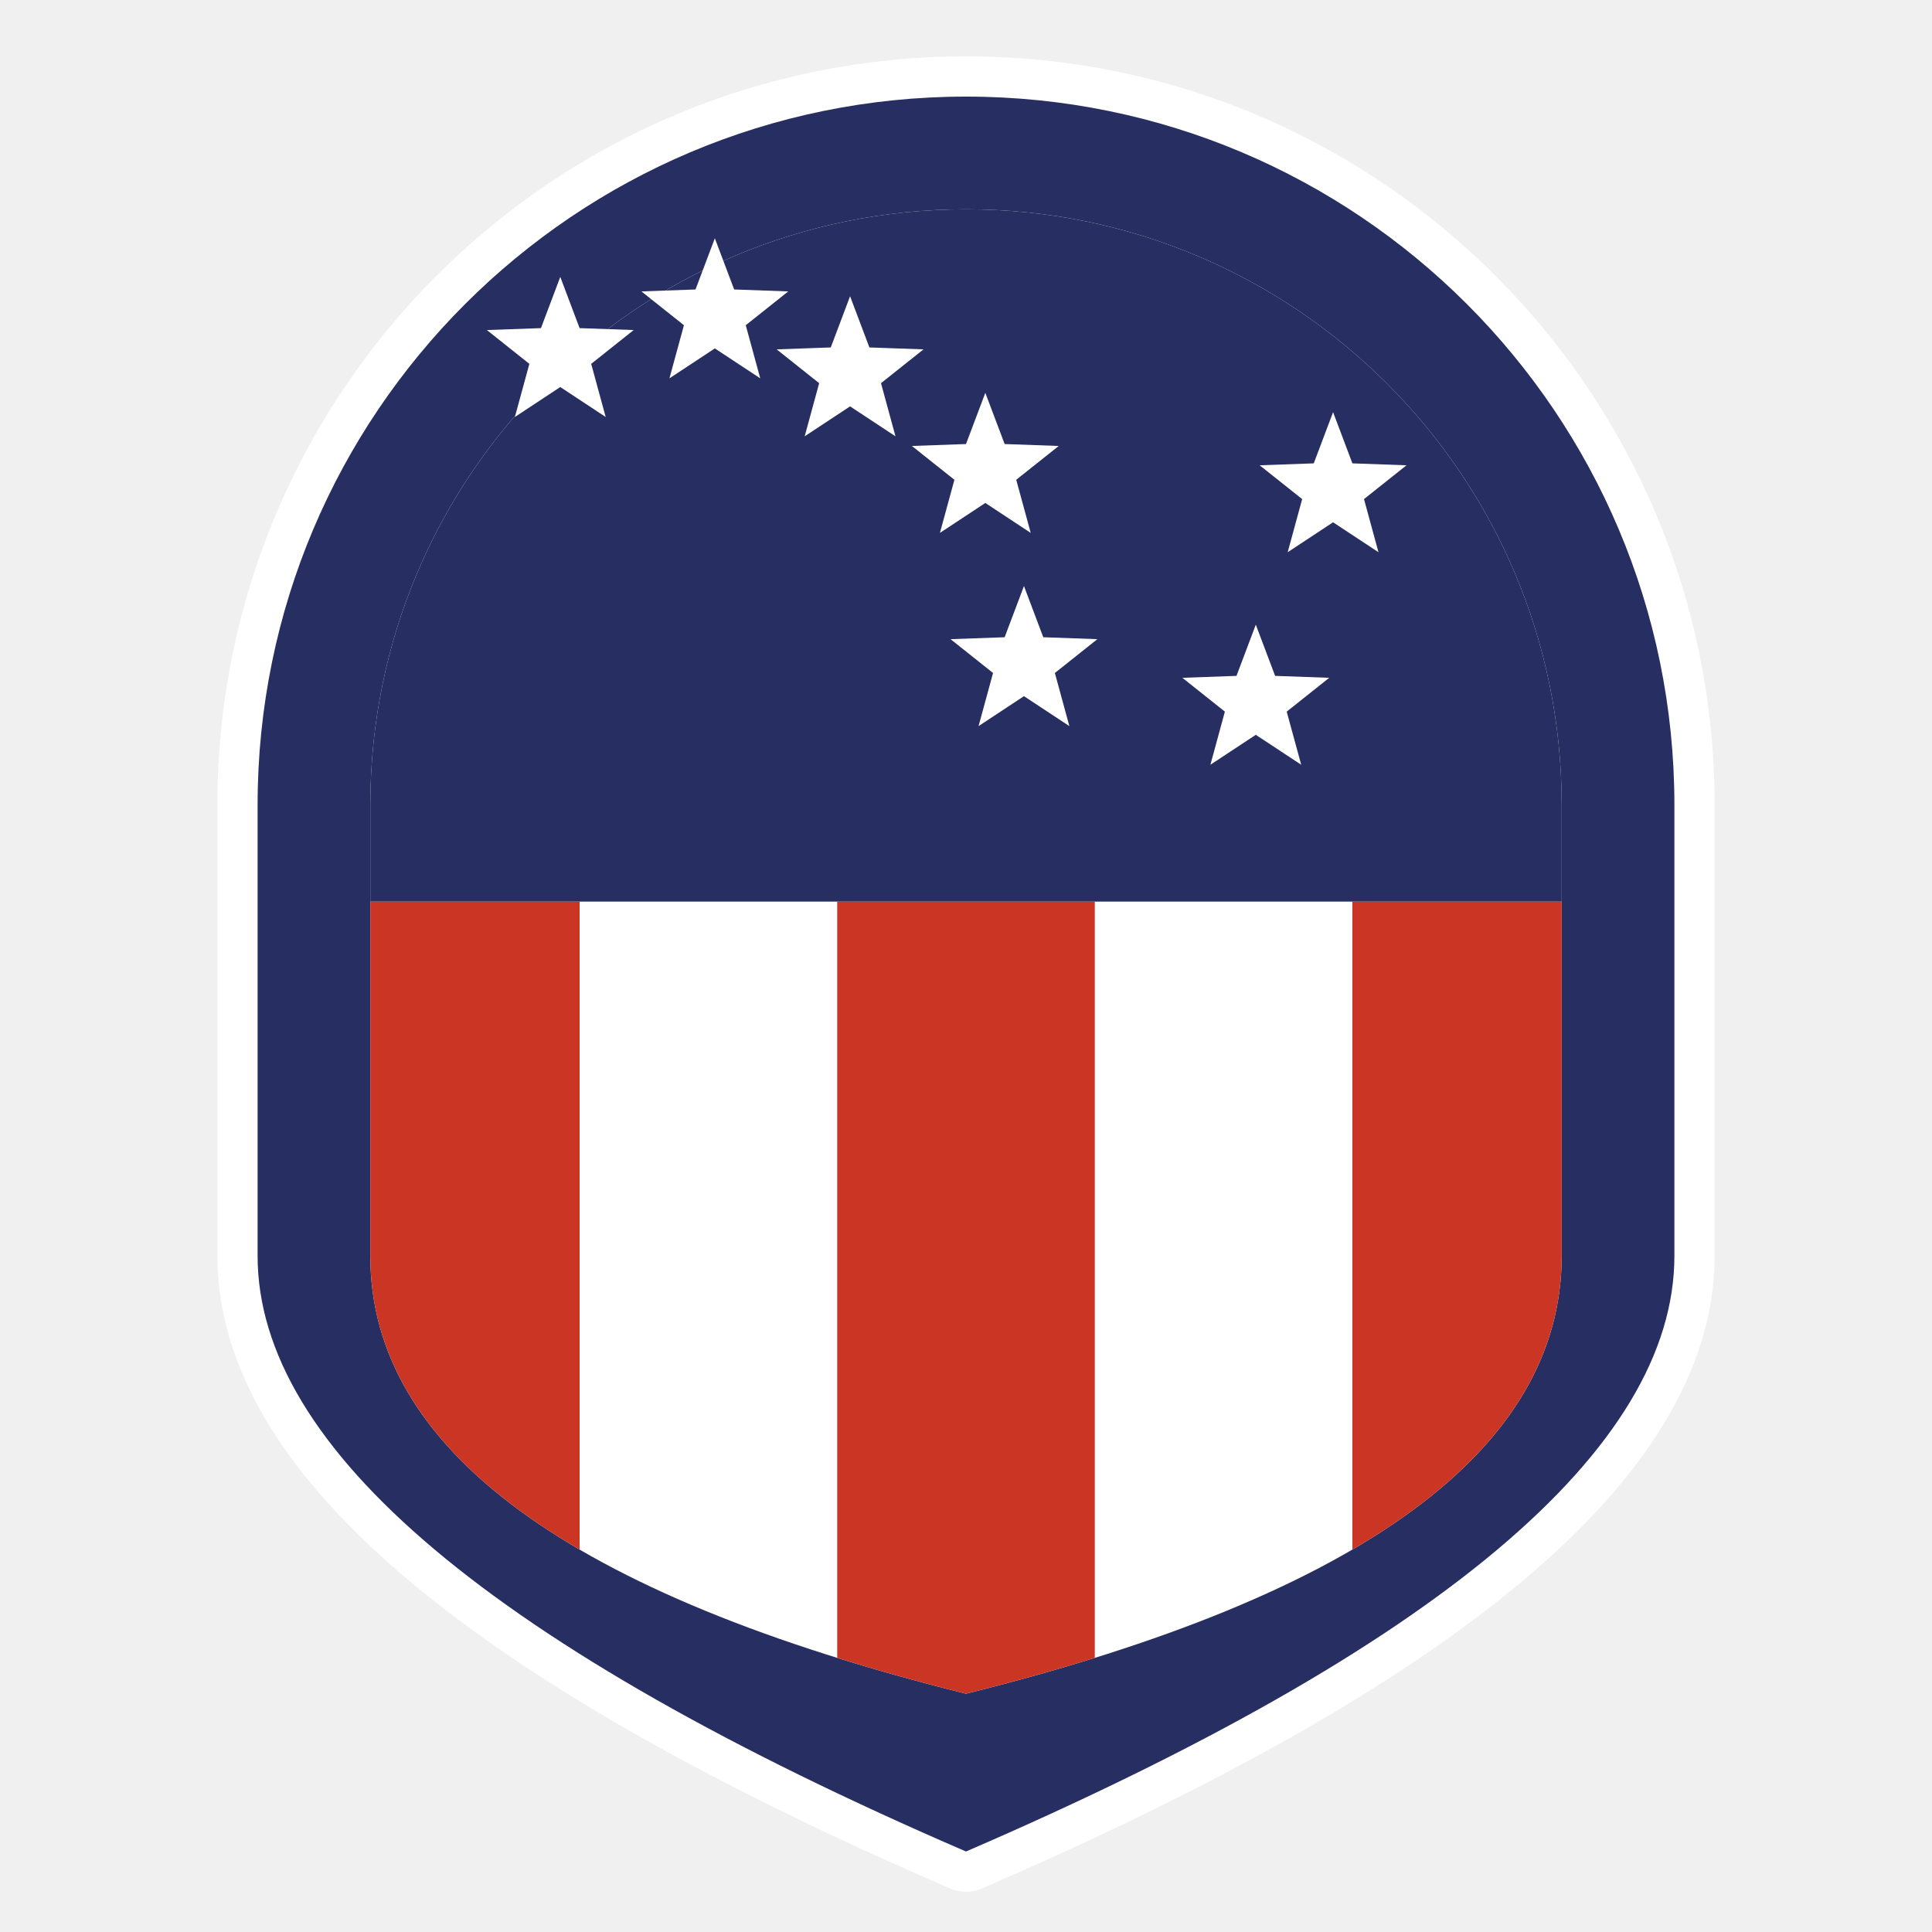
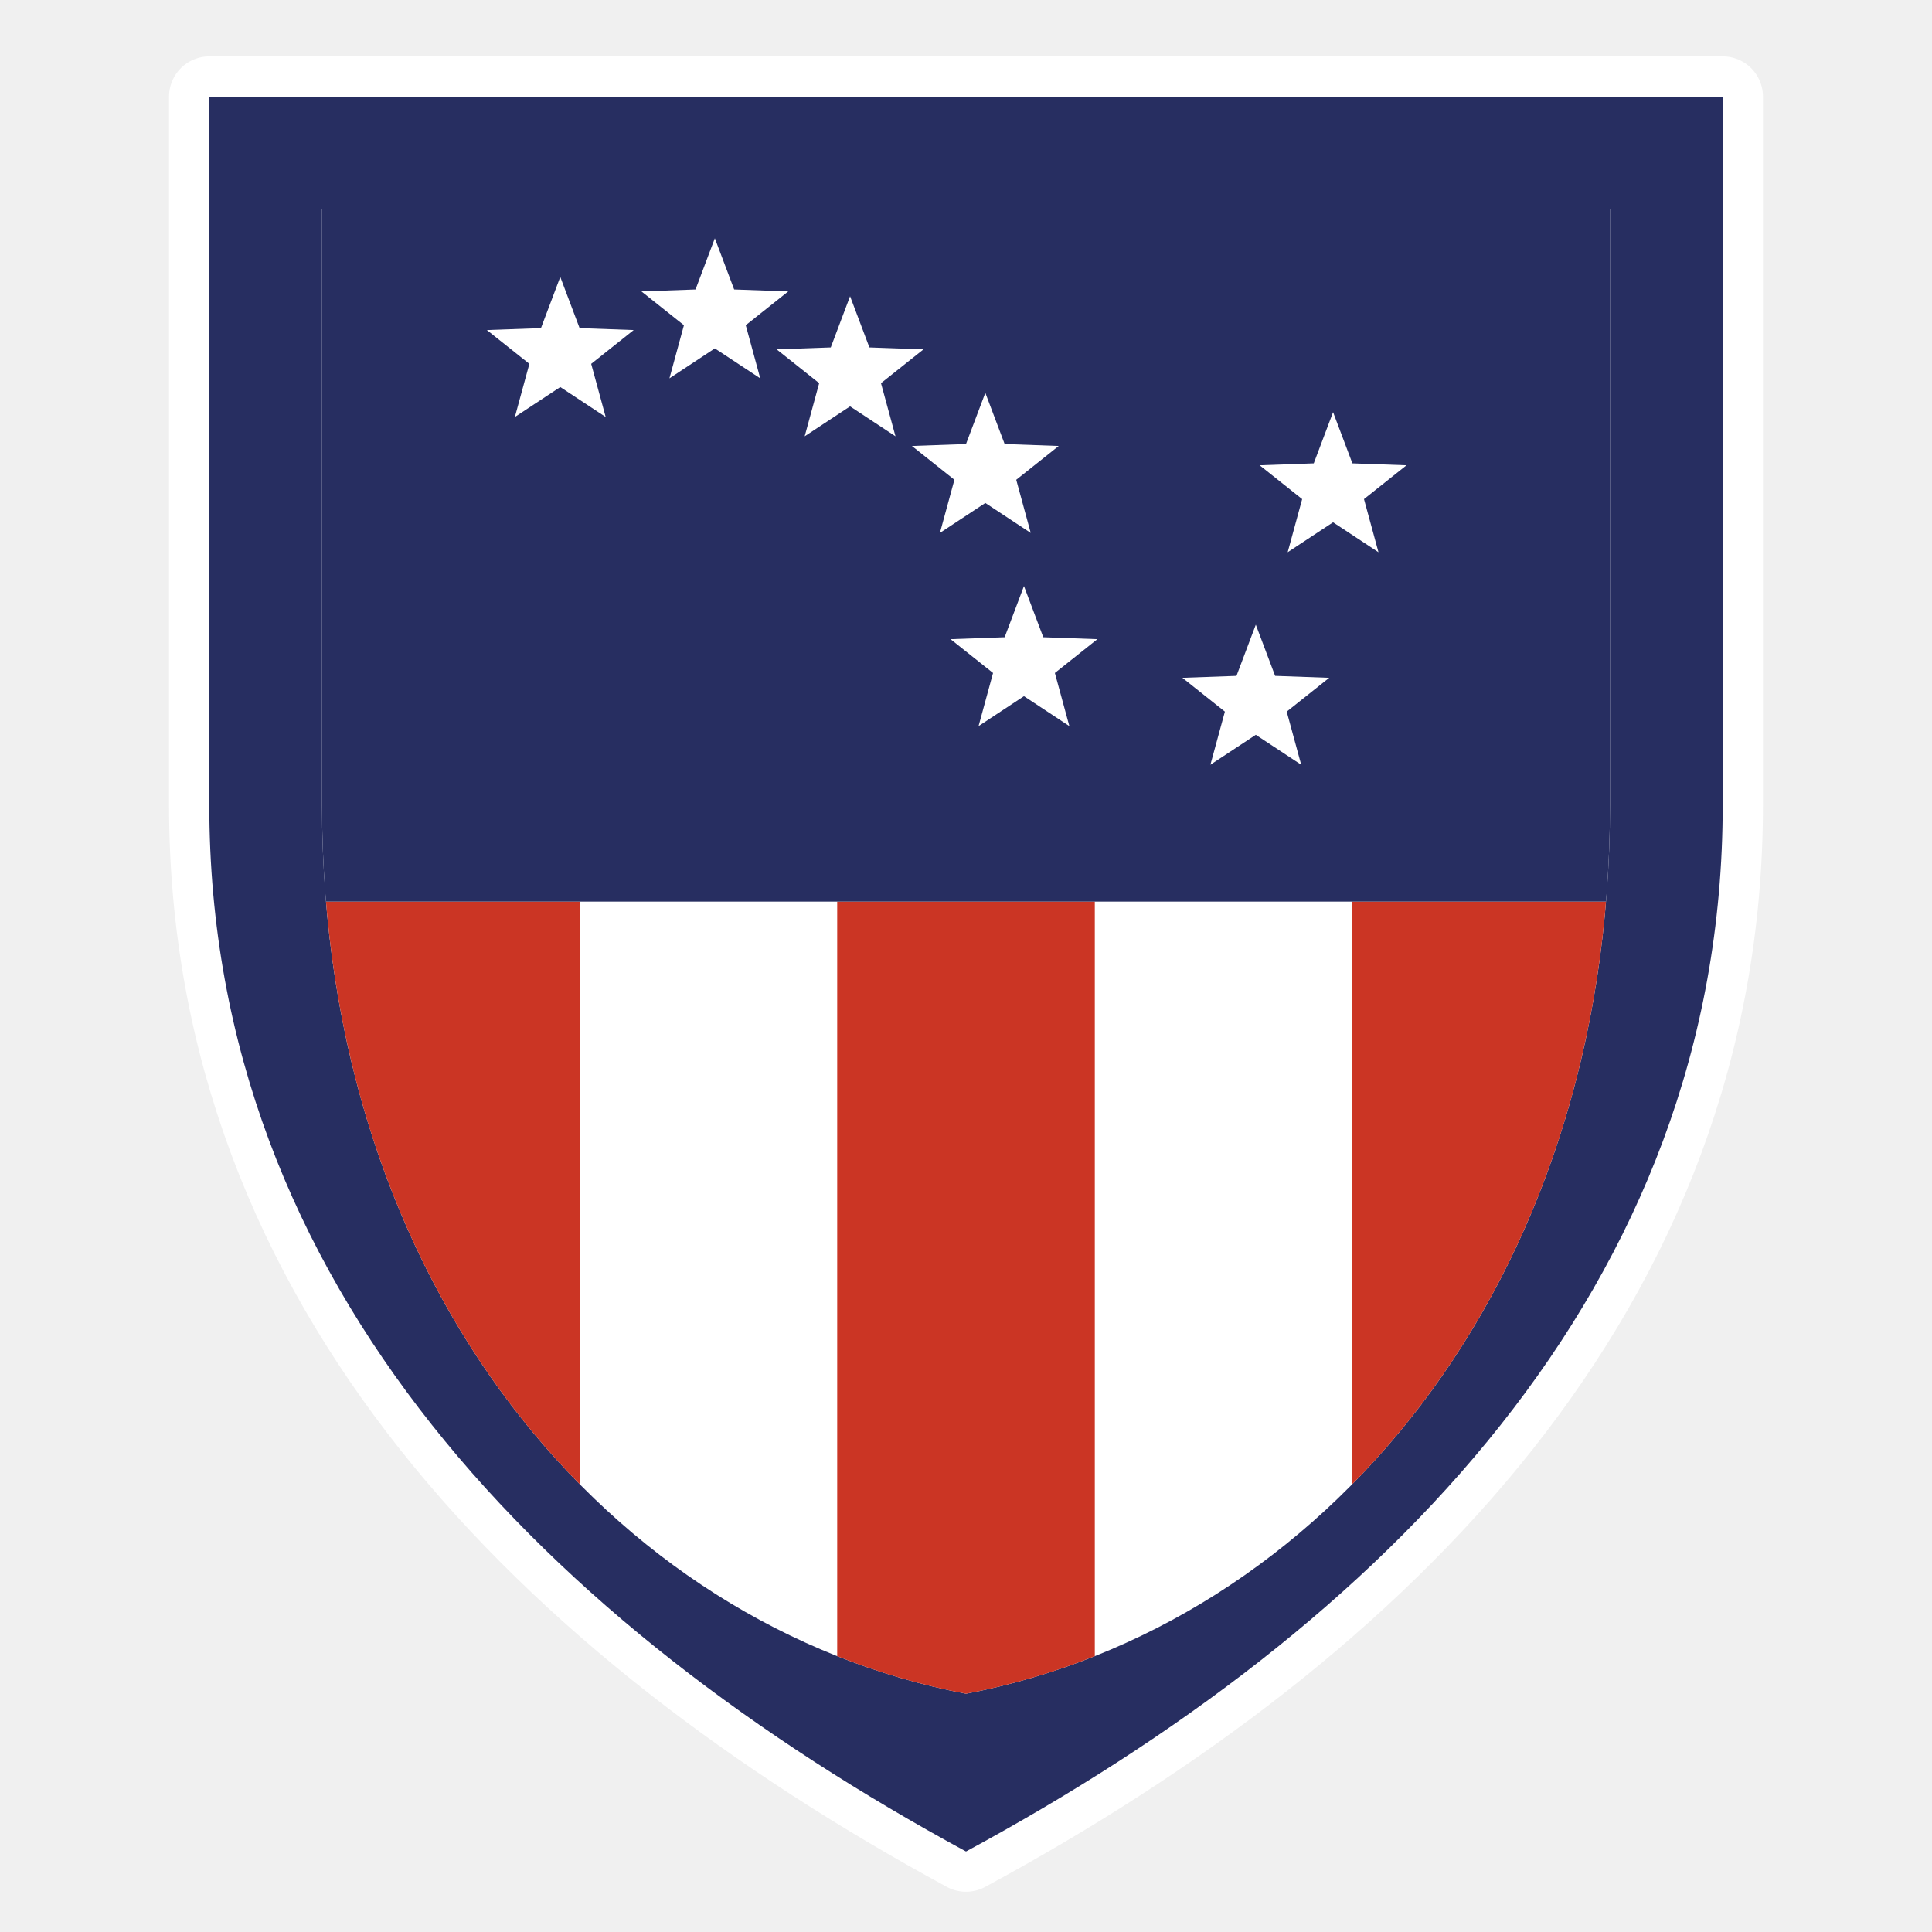
<svg xmlns="http://www.w3.org/2000/svg" viewBox="0 0 120 120" width="120" height="120">
  <defs>
    <clipPath id="c-atletico-madrid-s">
-       <path d="M23 50A37 37 0 0 1 97 50L97 78Q97 96 60 105.2Q23 96 23 78Z" />
+       <path d="M20 13L100 13L100 50C100 80 82 101 60 105.2C38 101 20 80 20 50Z" />
    </clipPath>
  </defs>
-   <path d="M16 50A44 44 0 0 1 104 50L104 78Q104 96 60 115Q16 96 16 78Z" fill="#fff" stroke="#fff" stroke-width="5" stroke-linejoin="round" />
-   <path d="M16 50A44 44 0 0 1 104 50L104 78Q104 96 60 115Q16 96 16 78Z" fill="#272e61" />
-   <path d="M23 50A37 37 0 0 1 97 50L97 78Q97 96 60 105.2Q23 96 23 78Z" fill="#fff" />
+   <path d="M13 6L107 6L107 50C107 80 85.9 101 60 115C34.2 101 13 80 13 50Z" fill="#fff" stroke="#fff" stroke-width="5" stroke-linejoin="round" />
+   <path d="M13 6L107 6L107 50C107 80 85.9 101 60 115C34.2 101 13 80 13 50Z" fill="#272e61" />
+   <path d="M20 13L100 13L100 50C100 80 82 101 60 105.2C38 101 20 80 20 50Z" fill="#fff" />
  <g clip-path="url(#c-atletico-madrid-s)">
    <g fill="#cb3524">
      <rect x="20" y="56" width="16" height="64" />
      <rect x="52" y="56" width="16" height="64" />
      <rect x="84" y="56" width="16" height="64" />
    </g>
  </g>
  <g clip-path="url(#c-atletico-madrid-s)">
    <rect x="0" y="0" width="120" height="56" fill="#272e61" />
  </g>
  <g transform="translate(60 34) scale(0.6) translate(-50 -50)">
    <path d="M8 22L10 27.3L15.6 27.5L11.2 31L12.7 36.5L8 33.4L3.3 36.5L4.8 31L0.4 27.5L6 27.3ZM24 18L26 23.3L31.6 23.5L27.2 27L28.7 32.5L24 29.4L19.3 32.5L20.8 27L16.4 23.5L22 23.3ZM38 24L40 29.3L45.6 29.5L41.2 33L42.7 38.5L38 35.4L33.3 38.5L34.8 33L30.4 29.5L36 29.3ZM52 34L54 39.3L59.6 39.5L55.2 43L56.7 48.5L52 45.4L47.3 48.5L48.8 43L44.4 39.5L50 39.3ZM56 54L58 59.3L63.6 59.5L59.2 63L60.7 68.5L56 65.4L51.3 68.5L52.8 63L48.4 59.5L54 59.3ZM80 58L82 63.3L87.6 63.5L83.2 67L84.7 72.5L80 69.4L75.3 72.5L76.8 67L72.4 63.5L78 63.3ZM88 36L90 41.3L95.6 41.5L91.2 45L92.7 50.5L88 47.4L83.3 50.5L84.8 45L80.4 41.5L86 41.3Z" fill="#fff" />
  </g>
</svg>
